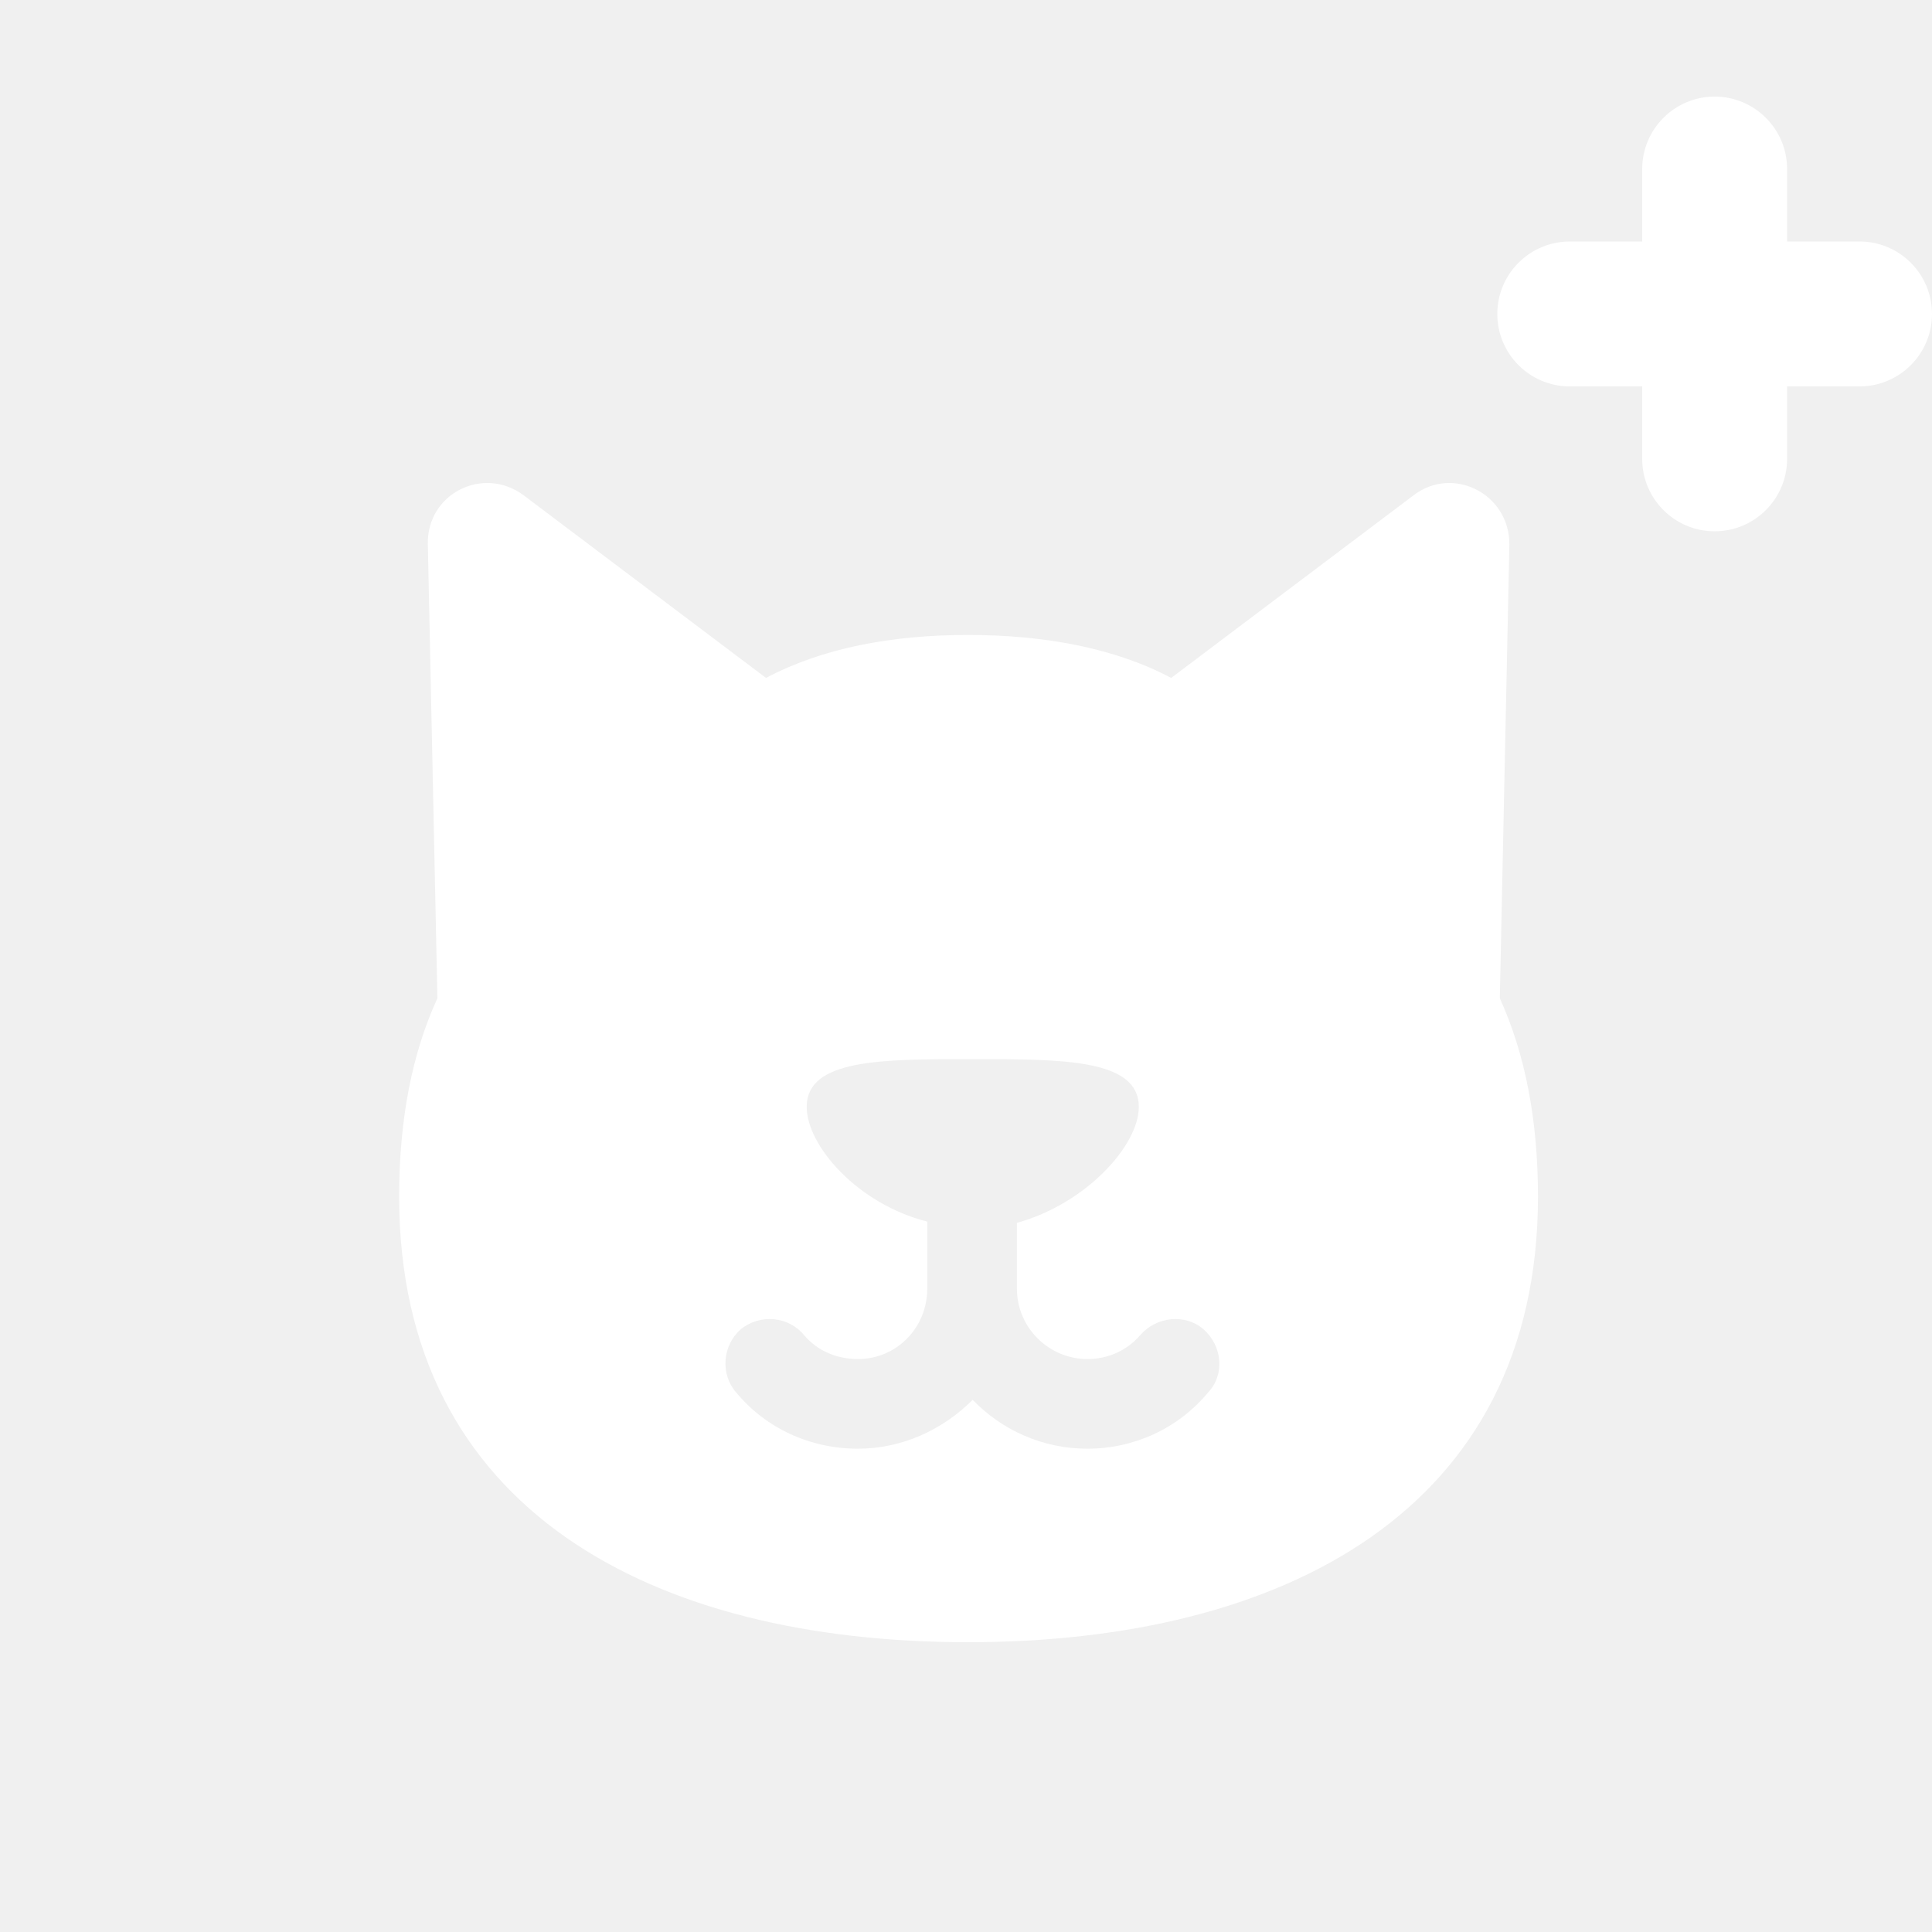
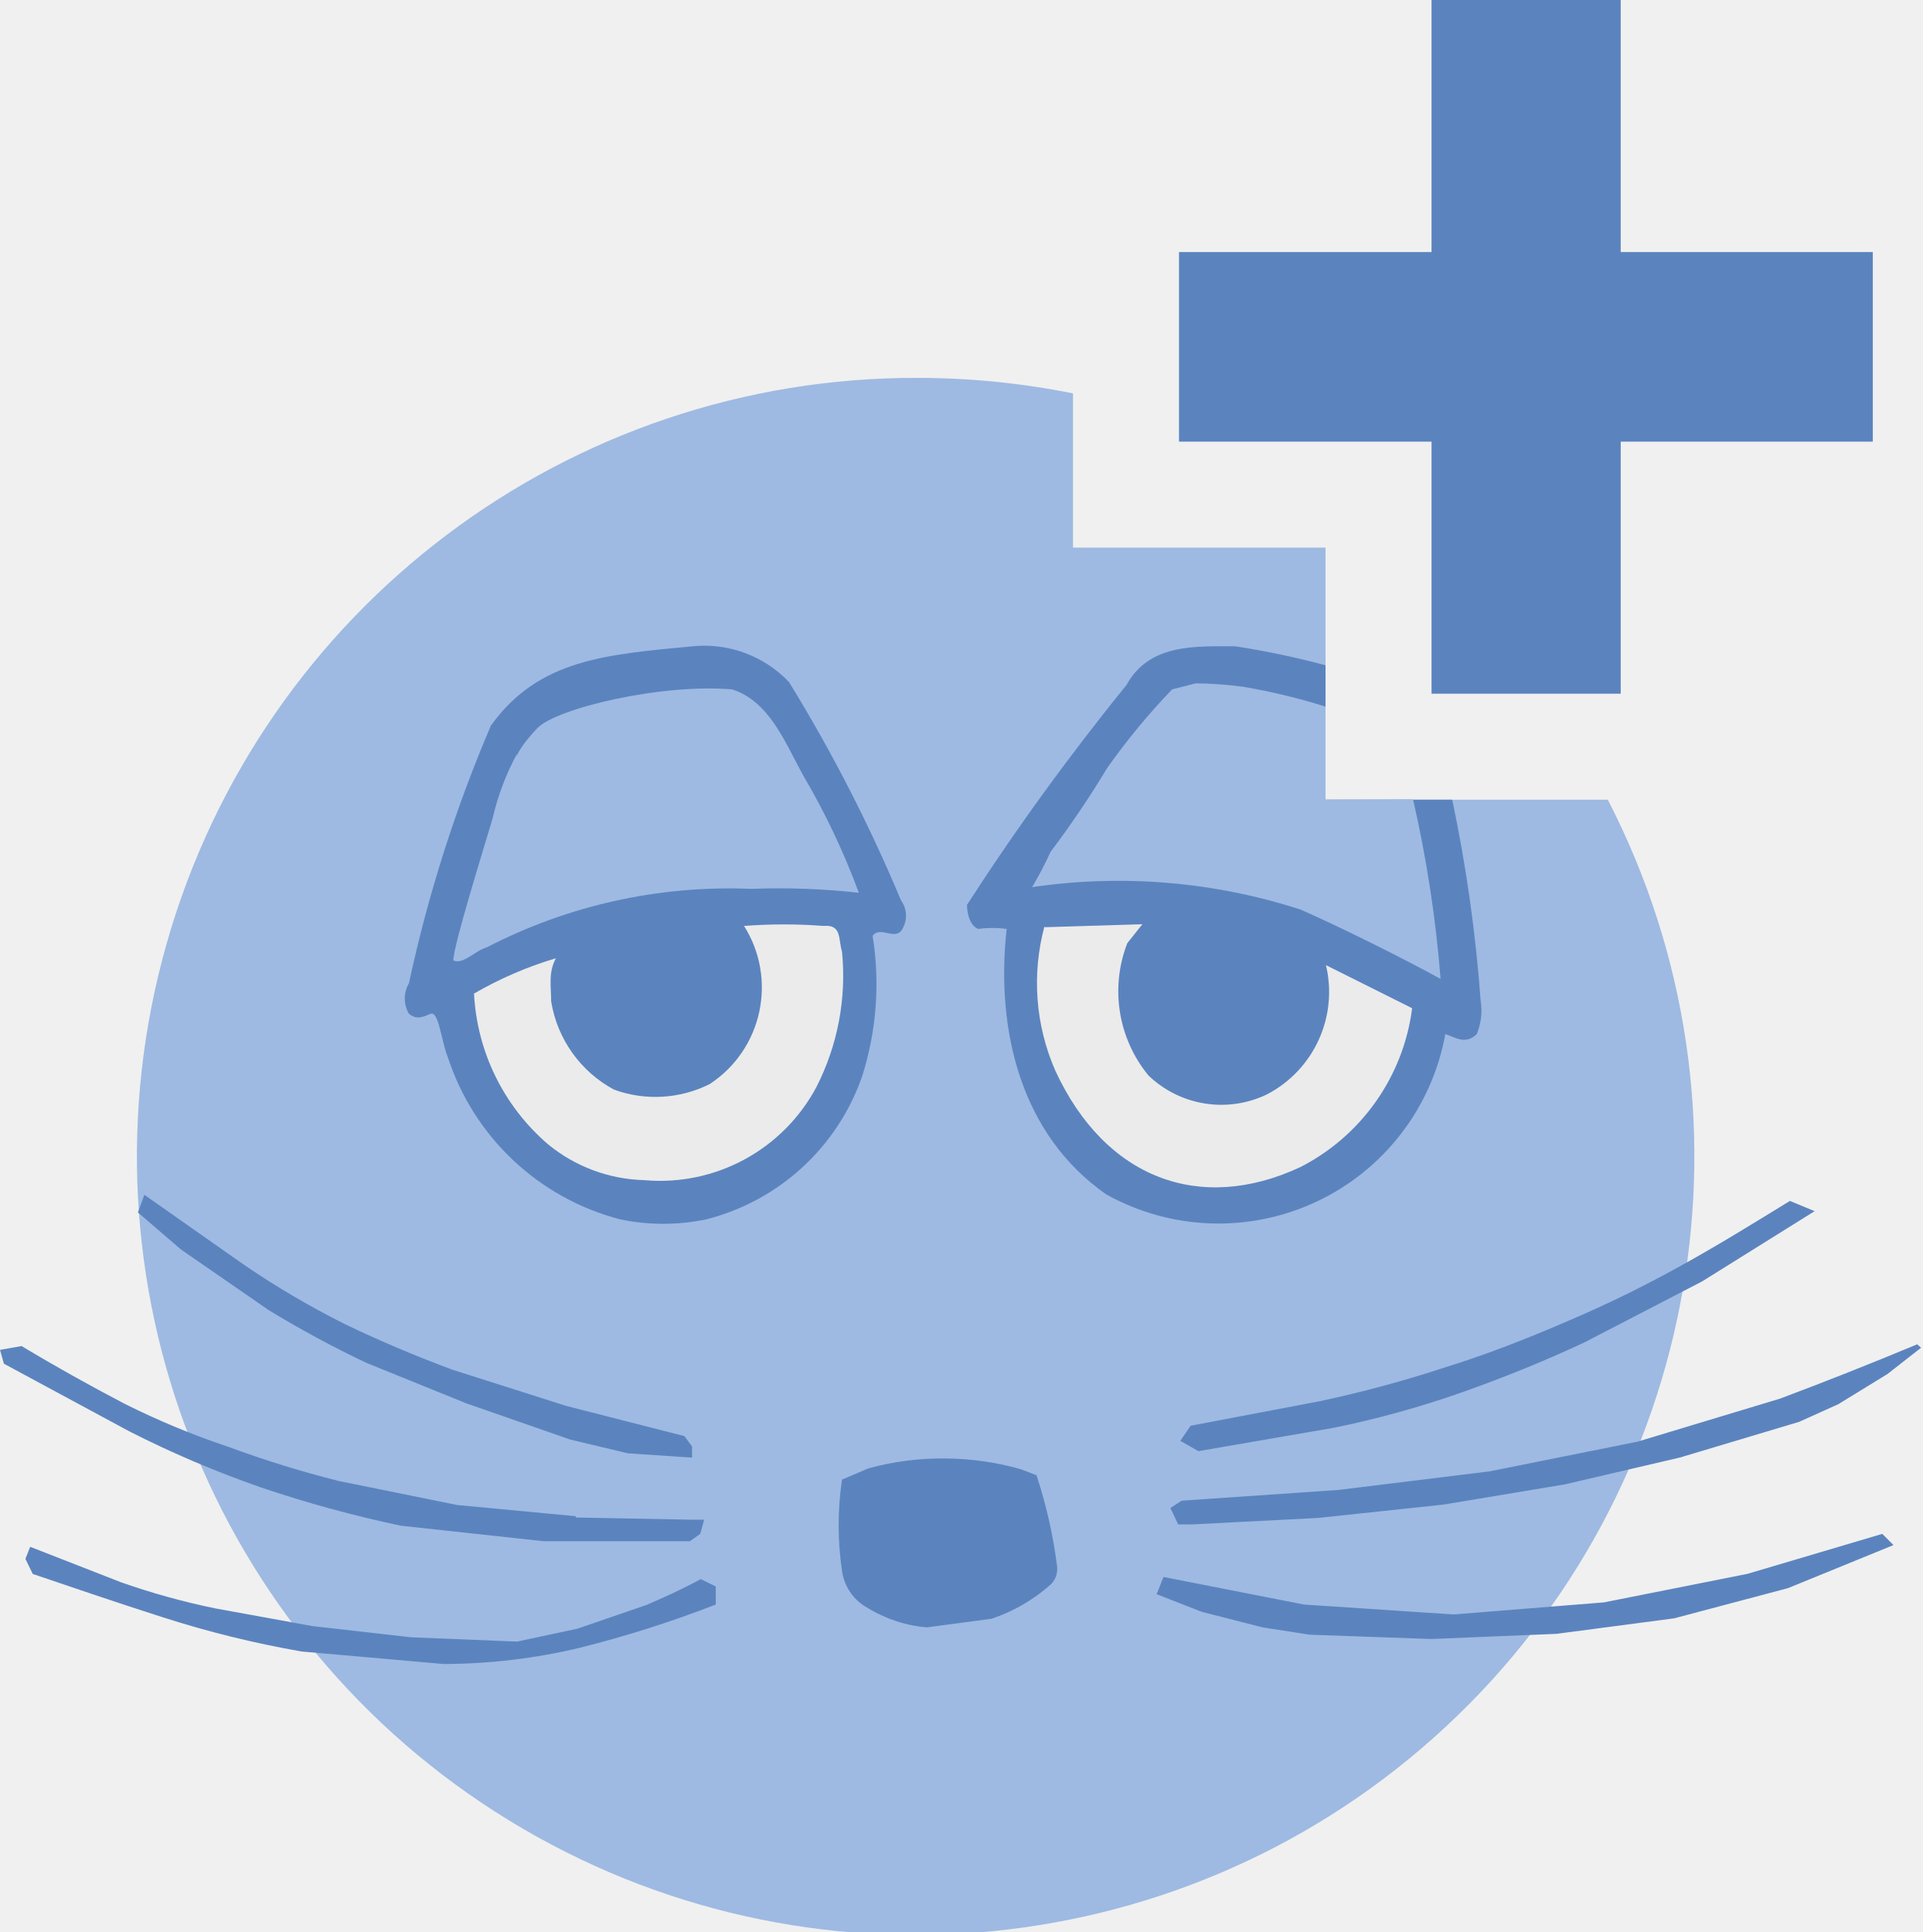
- <svg xmlns="http://www.w3.org/2000/svg" width="20px" height="20px" viewBox="0 0 20 20" version="1.1">
-   <defs />
-   <g id="Page-1" stroke="none" stroke-width="1" fill="none" fill-rule="evenodd">
-     <g id="sprite-library" fill="#FFFFFF">
-       <path d="M18.5,2.5 L19.25,2.5 C19.664,2.5 20,2.836 20,3.25 C20,3.664 19.664,4 19.25,4 L18.5,4 L18.5,4.75 C18.5,5.164 18.164,5.5 17.75,5.5 C17.336,5.5 17,5.164 17,4.75 L17,4 L16.25,4 C15.836,4 15.5,3.664 15.5,3.25 C15.5,2.836 15.836,2.5 16.25,2.5 L17,2.5 L17,1.75 C17,1.336 17.336,1 17.75,1 C18.164,1 18.5,1.336 18.5,1.75 L18.5,2.5 Z M15.921,12.387 C15.921,15.64 13.273,17 10.02,17 C6.767,17 4.132,15.64 4.132,12.387 C4.132,11.583 4.267,10.903 4.528,10.334 L4.429,5.633 C4.417,5.113 4.998,4.816 5.419,5.126 L7.93,7.018 C8.512,6.709 9.229,6.573 10.02,6.573 C10.812,6.573 11.542,6.709 12.124,7.018 L14.635,5.126 C15.043,4.816 15.625,5.113 15.625,5.633 L15.526,10.334 C15.785,10.903 15.921,11.583 15.921,12.387 Z M12.506,14.415 C12.681,14.231 12.655,13.933 12.458,13.76 C12.272,13.599 11.974,13.624 11.802,13.823 C11.665,13.982 11.467,14.069 11.257,14.069 C10.861,14.069 10.527,13.747 10.527,13.339 L10.527,12.659 C11.244,12.461 11.789,11.856 11.789,11.459 C11.789,10.964 11.009,10.964 10.069,10.964 C9.118,10.964 8.351,10.964 8.351,11.459 C8.351,11.856 8.871,12.461 9.599,12.646 L9.599,13.339 C9.599,13.747 9.279,14.069 8.882,14.069 C8.66,14.069 8.461,13.982 8.325,13.823 C8.164,13.624 7.867,13.599 7.669,13.76 C7.473,13.933 7.459,14.231 7.621,14.415 C7.93,14.787 8.387,14.997 8.882,14.997 C9.339,14.997 9.76,14.8 10.069,14.491 C10.367,14.8 10.787,14.997 11.257,14.997 C11.74,14.997 12.197,14.787 12.506,14.415 Z" id="Combined-Shape" />
+ <svg xmlns="http://www.w3.org/2000/svg" viewBox="0 0 44.62 44.84">
+   <defs>
+     <style>.cls-1{fill:#9ebae2;}.cls-2{fill:#5b84bf;}.cls-3{fill:#ebebeb;}</style>
+   </defs>
+   <g id="Ebene_2" data-name="Ebene 2">
+     <g id="Ebene_2-2" data-name="Ebene 2">
+       <path class="cls-1" d="M33.22,18.56H30.76V12.71H24.9V9.13a18.44,18.44,0,0,0-3.59-.36,18.07,18.07,0,1,0,16,9.79Z" />
+       <path class="cls-2" d="M24.05,34.23a11.2,11.2,0,0,1,.48,2.12.5.5,0,0,1-.2.47,3.93,3.93,0,0,1-1.32.75l-1.5.2a3.14,3.14,0,0,1-1.39-.46,1.15,1.15,0,0,1-.58-.85,7.18,7.18,0,0,1,0-2.12l.61-.26a6.44,6.44,0,0,1,1.8-.23,6.53,6.53,0,0,1,1.74.25l.34.13" />
+       <path class="cls-2" d="M41.53,27.87l.58.24L39.5,29.74l-2.74,1.42c-.92.43-1.86.81-2.82,1.15a22.35,22.35,0,0,1-3,.83l-3.13.54-.42-.24.24-.35,3-.57a27.94,27.94,0,0,0,2.89-.78c1-.31,1.91-.67,2.84-1.07A27.84,27.84,0,0,0,39,29.38c.87-.48,1.71-1,2.54-1.51m-2.48,5.94-2.74.64-2.82.47-2.91.31-2.92.15-.33,0L27.16,35l.26-.17,3.64-.25,3.5-.43L38,33.46l3.31-1q1.6-.6,3.18-1.26l.09.08-.78.61-1.14.7-.91.41-2.74.82m1.5,2.72,3.17-.94.26.26-2.45,1-2.64.7-2.73.36-2.9.12-2.83-.1-1.09-.17-1.41-.36L26.84,37,27,36.6l3.26.64,3.47.23,3.49-.28,3.32-.66M4.2,29l-1-.86.15-.41,2.32,1.63A20.27,20.27,0,0,0,8,30.73c.81.39,1.64.74,2.5,1.06l2.64.84,2.74.7.18.24v.26l-1.49-.1-1.34-.32-2.41-.84-2.32-.94a24.61,24.61,0,0,1-2.26-1.22L4.2,29m9.16,6.22,2.65.05.33,0-.09.33-.24.17-3.4,0L9.3,35.41a28.42,28.42,0,0,1-3.25-.89A24.35,24.35,0,0,1,3,33.22L.09,31.65,0,31.33l.5-.09c.78.47,1.57.91,2.39,1.34a18.43,18.43,0,0,0,2.41,1,25.06,25.06,0,0,0,2.55.79l2.76.56,2.75.26M7,38.33a24,24,0,0,1-3.24-.8c-1-.32-2-.66-3-1l-.17-.35L.7,35.9l2.1.82A16.54,16.54,0,0,0,5,37.33l2.25.41L9.54,38,12,38.1l1.4-.3L15,37.25c.42-.18.84-.37,1.26-.6l.35.17v.42a26.49,26.49,0,0,1-3.14,1,13.69,13.69,0,0,1-3.18.38L7,38.33" />
+       <path class="cls-2" d="M11.4,16.82a32.7,32.7,0,0,0-1.91,6,.7.7,0,0,0,0,.71c.18.14.31.08.5,0s.25.63.4,1a5.72,5.72,0,0,0,4,3.77,4.88,4.88,0,0,0,2,0A5.18,5.18,0,0,0,20,25a7.06,7.06,0,0,0,.25-3.28c.19-.26.57.18.72-.22a.59.59,0,0,0-.06-.6,36.74,36.74,0,0,0-2.6-5.07A2.71,2.71,0,0,0,16.07,15c-2,.19-3.57.3-4.67,1.83" />
+       <path class="cls-2" d="M33.7,18.56H30.76V15.44A20.08,20.08,0,0,0,28.67,15c-.92,0-2-.07-2.53.9A58.26,58.26,0,0,0,22.44,21c0,.23.08.49.26.56a2.43,2.43,0,0,1,.66,0c-.26,2.35.33,4.78,2.31,6.16A5.35,5.35,0,0,0,33.54,24c.22.07.47.26.73,0a1.43,1.43,0,0,0,.09-.77A34.87,34.87,0,0,0,33.7,18.56Z" />
+       <path class="cls-1" d="M12,17.49A6,6,0,0,0,11.43,19c-.21.71-.91,2.95-.91,3.29.22.11.51-.23.77-.3a12.24,12.24,0,0,1,6.14-1.36,16.81,16.81,0,0,1,2.5.09A16.91,16.91,0,0,0,18.64,18c-.42-.76-.78-1.72-1.65-2-1.65-.14-4.08.44-4.52.9s-.49.68-.49.68" />
+       <path class="cls-1" d="M30.76,18.56V16.4a14.41,14.41,0,0,0-1.91-.46,8.77,8.77,0,0,0-1.1-.08L27.2,16a15.62,15.62,0,0,0-1.51,1.83,22.67,22.67,0,0,1-1.31,1.94,8.07,8.07,0,0,1-.43.82,13.73,13.73,0,0,1,6.23.52c.85.37,2.44,1.16,3.25,1.61a28.73,28.73,0,0,0-.64-4.17Z" />
+       <path class="cls-3" d="M17.26,21.48a2.68,2.68,0,0,1-.79,3.68,2.81,2.81,0,0,1-2.22.13,2.84,2.84,0,0,1-1.46-2.05c0-.34-.07-.67.11-1a8.8,8.8,0,0,0-1.9.82,4.94,4.94,0,0,0,1.72,3.5,3.66,3.66,0,0,0,2.23.83,4.11,4.11,0,0,0,4-2.17,5.68,5.68,0,0,0,.59-3.13c-.09-.29,0-.64-.43-.6a12,12,0,0,0-1.84,0" />
+       <path class="cls-3" d="M24.24,21.49a5.07,5.07,0,0,0,.25,3.36c1.16,2.51,3.36,3.32,5.68,2.24a4.83,4.83,0,0,0,2.6-3.69l-2-1a2.68,2.68,0,0,1-1.37,3,2.44,2.44,0,0,1-2.75-.44,3.08,3.08,0,0,1-.49-3.07l.35-.44-2.27.07" />
+       <polygon class="cls-2" points="37.61 16.1 37.61 10.25 43.46 10.25 43.46 5.85 37.61 5.85 37.61 0 33.22 0 33.22 5.85 27.36 5.85 27.36 10.25 33.22 10.25 33.22 16.1 37.61 16.1" />
    </g>
  </g>
</svg>
